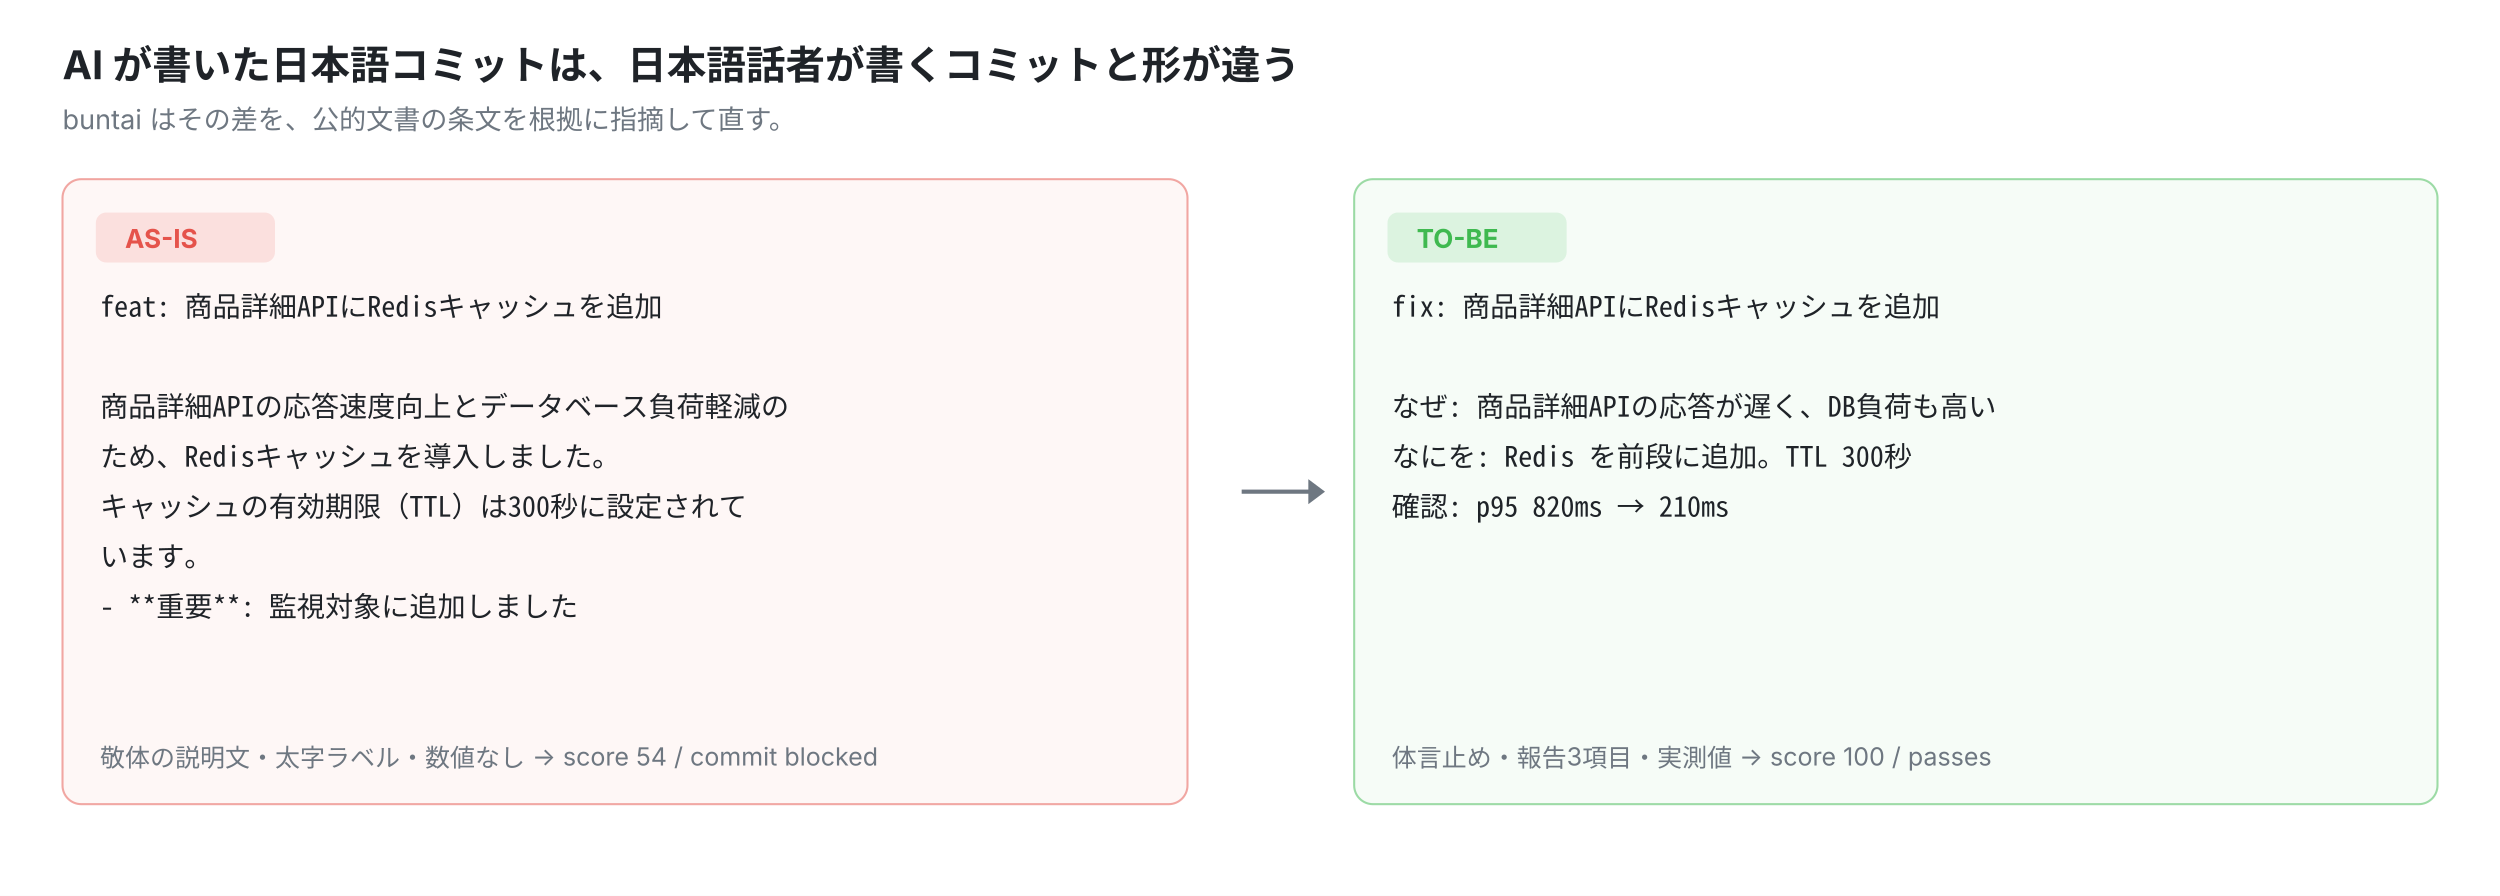
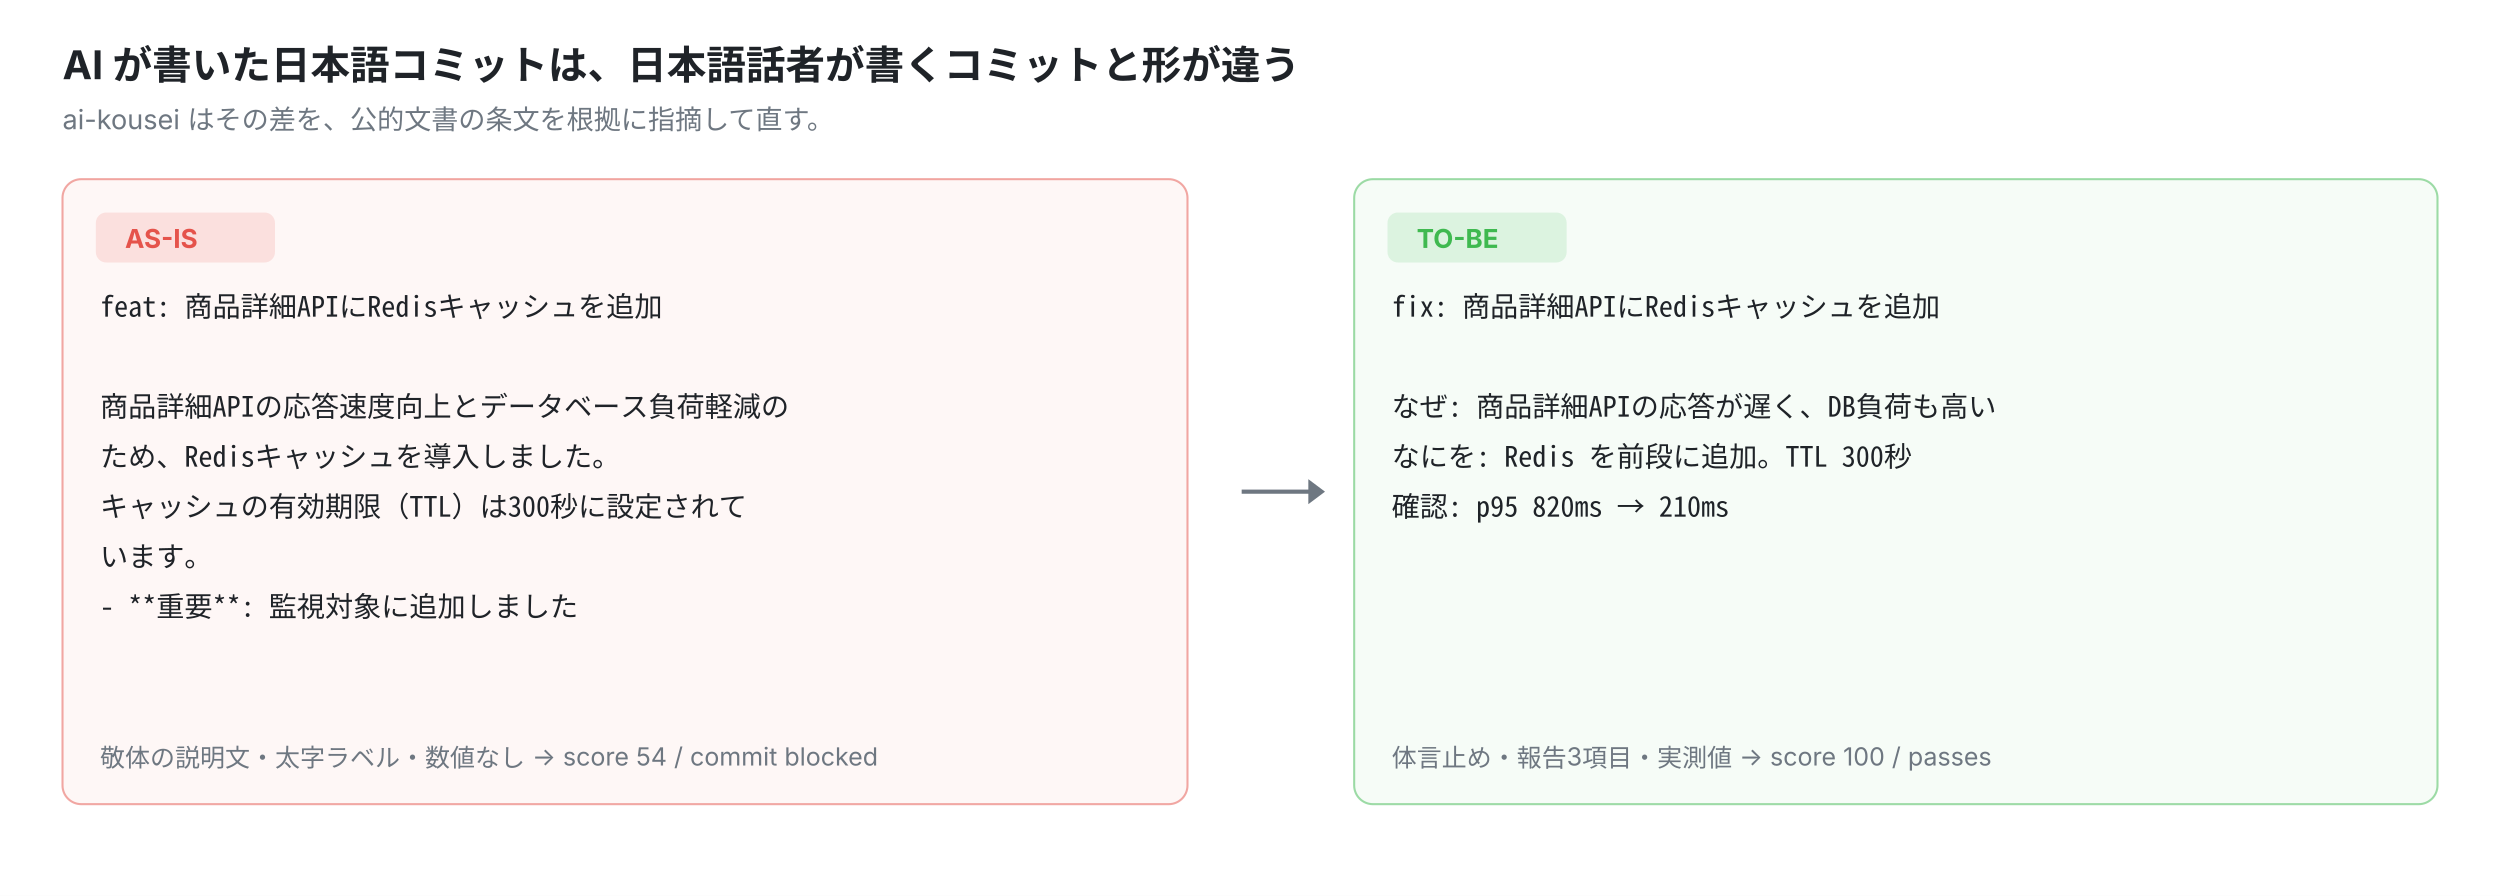
<svg xmlns="http://www.w3.org/2000/svg" width="1200" height="430" viewBox="0 0 1200 430" font-family="-apple-system,Segoe UI,Hiragino Sans,Noto Sans JP,sans-serif">
  <rect width="1200" height="430" fill="#ffffff" />
  <text x="30" y="38" font-size="19" font-weight="700" fill="#1f2328">AI が書いた日本語コミットは、日本語話者が書くコミットと形が違う</text>
-   <text x="30" y="62" font-size="13" fill="#6e7781">buntai はその差を、公的文書の条文を根拠に指摘して直す。</text>
+   <text x="30" y="62" font-size="13" fill="#6e7781">ai-kousei はその差を、公的文書の条文を根拠に指摘して直す。</text>
  <rect x="30" y="86" width="540" height="300" rx="9" fill="#e5534b" fill-opacity="0.05" stroke="#e5534b" stroke-opacity="0.5" />
  <rect x="46" y="102" width="86" height="24" rx="5" fill="#e5534b" fill-opacity="0.14" />
  <text x="60" y="119" font-size="12.5" font-weight="700" fill="#e5534b">AS-IS</text>
  <text x="48" y="152" font-size="13.5" fill="#1f2328" font-family="Consolas,Noto Sans Mono CJK JP,monospace">feat: 商品詳細APIにRedisキャッシュを追加</text>
  <text x="48" y="176" font-size="13.5" fill="#1f2328" font-family="Consolas,Noto Sans Mono CJK JP,monospace" />
  <text x="48" y="200" font-size="13.5" fill="#1f2328" font-family="Consolas,Noto Sans Mono CJK JP,monospace">商品詳細APIの応答速度向上とデータベース負荷軽減の</text>
  <text x="48" y="224" font-size="13.5" fill="#1f2328" font-family="Consolas,Noto Sans Mono CJK JP,monospace">ため、Redisキャッシュを導入しました。</text>
  <text x="48" y="248" font-size="13.5" fill="#1f2328" font-family="Consolas,Noto Sans Mono CJK JP,monospace">キャッシュの有効期限（TTL）は300秒に設定されて</text>
  <text x="48" y="272" font-size="13.5" fill="#1f2328" font-family="Consolas,Noto Sans Mono CJK JP,monospace">います。</text>
  <text x="48" y="296" font-size="13.5" fill="#1f2328" font-family="Consolas,Noto Sans Mono CJK JP,monospace">- **重要**: 監視対象に追加しました</text>
  <text x="48" y="368" font-size="12" fill="#6e7781">敬体の説明文・太字ラベル・数値なし  →  score 54 / commit blocked</text>
  <path d="M596 236 L634 236" stroke="#6e7781" stroke-width="2" />
  <path d="M628 230 L636 236 L628 242 z" fill="#6e7781" />
  <rect x="650" y="86" width="520" height="300" rx="9" fill="#3fb950" fill-opacity="0.05" stroke="#3fb950" stroke-opacity="0.5" />
  <rect x="666" y="102" width="86" height="24" rx="5" fill="#3fb950" fill-opacity="0.14" />
  <text x="680" y="119" font-size="12.5" font-weight="700" fill="#3fb950">TO-BE</text>
  <text x="668" y="152" font-size="13.5" fill="#1f2328" font-family="Consolas,Noto Sans Mono CJK JP,monospace">fix: 商品詳細APIにRedisキャッシュを追加</text>
  <text x="668" y="176" font-size="13.5" fill="#1f2328" font-family="Consolas,Noto Sans Mono CJK JP,monospace" />
  <text x="668" y="200" font-size="13.5" fill="#1f2328" font-family="Consolas,Noto Sans Mono CJK JP,monospace">なぜ: 商品詳細APIの応答が遅く、DB負荷も高い</text>
  <text x="668" y="224" font-size="13.5" fill="#1f2328" font-family="Consolas,Noto Sans Mono CJK JP,monospace">なにを: Redis を前段に追加。TTL 300秒</text>
  <text x="668" y="248" font-size="13.5" fill="#1f2328" font-family="Consolas,Noto Sans Mono CJK JP,monospace">確認: p95 820ms → 210ms</text>
  <text x="668" y="368" font-size="12" fill="#6e7781">体言止め・報告3項目・実測値  →  score 100 / passes</text>
</svg>
